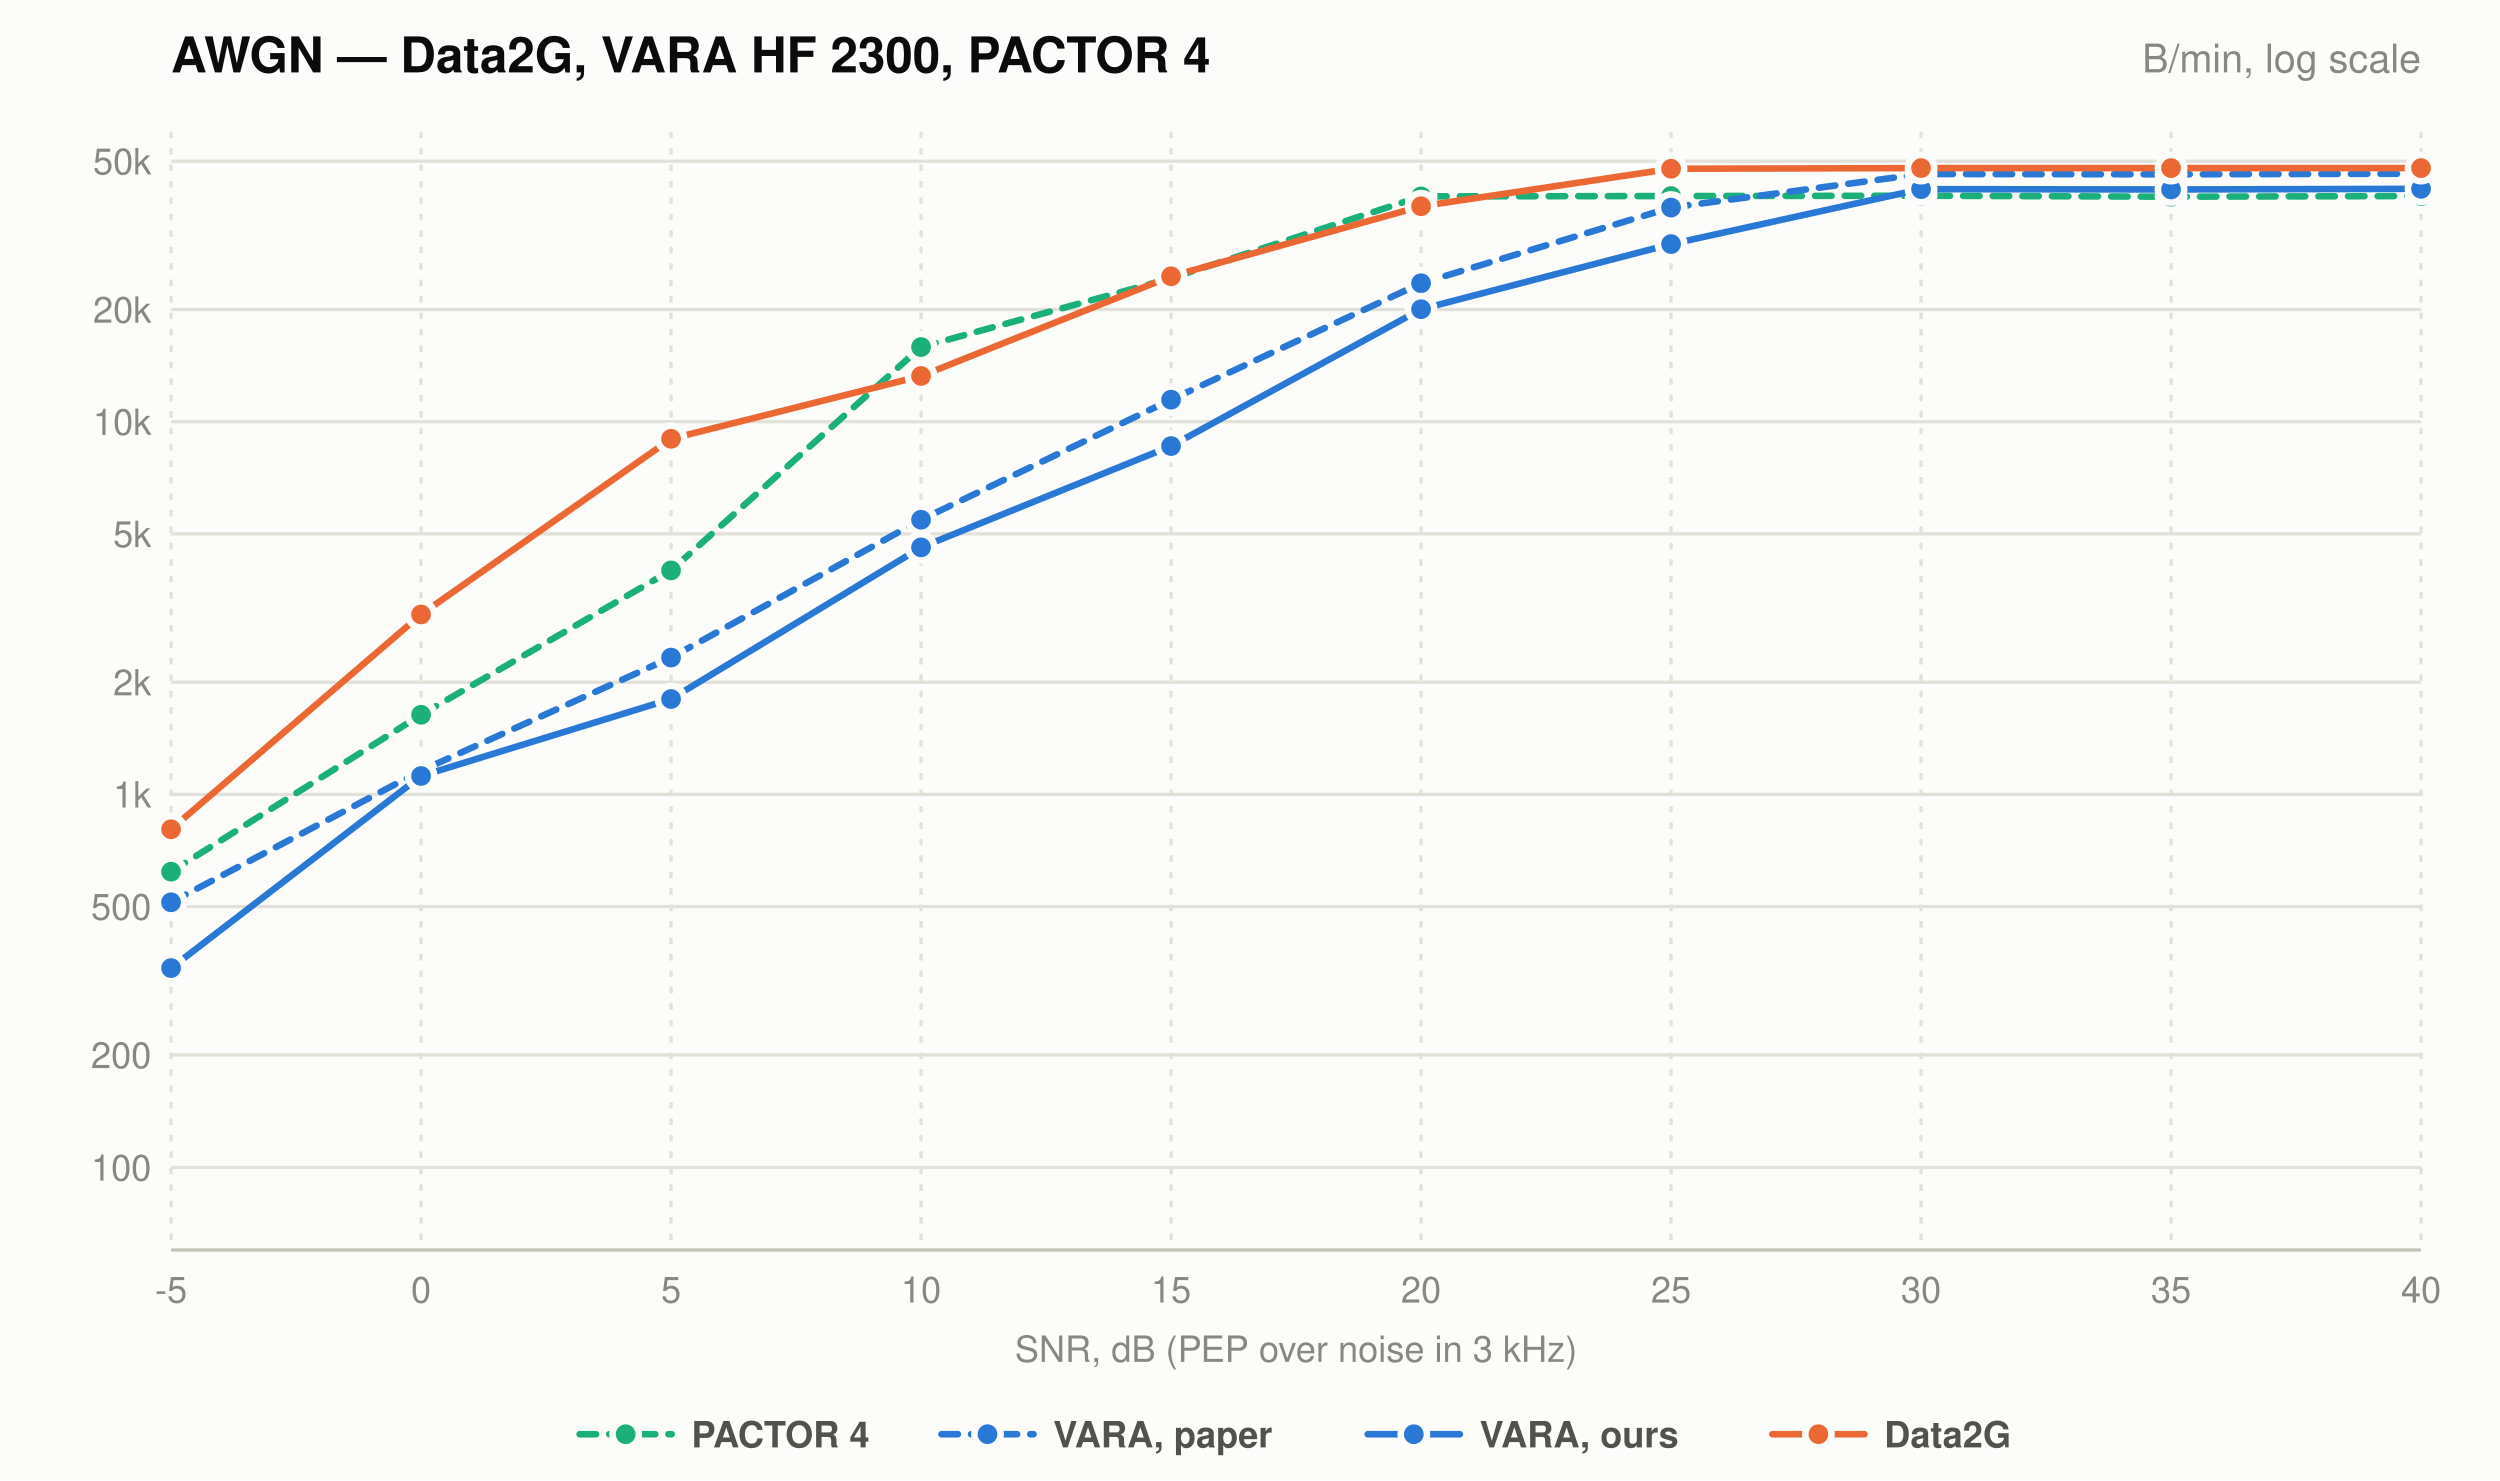
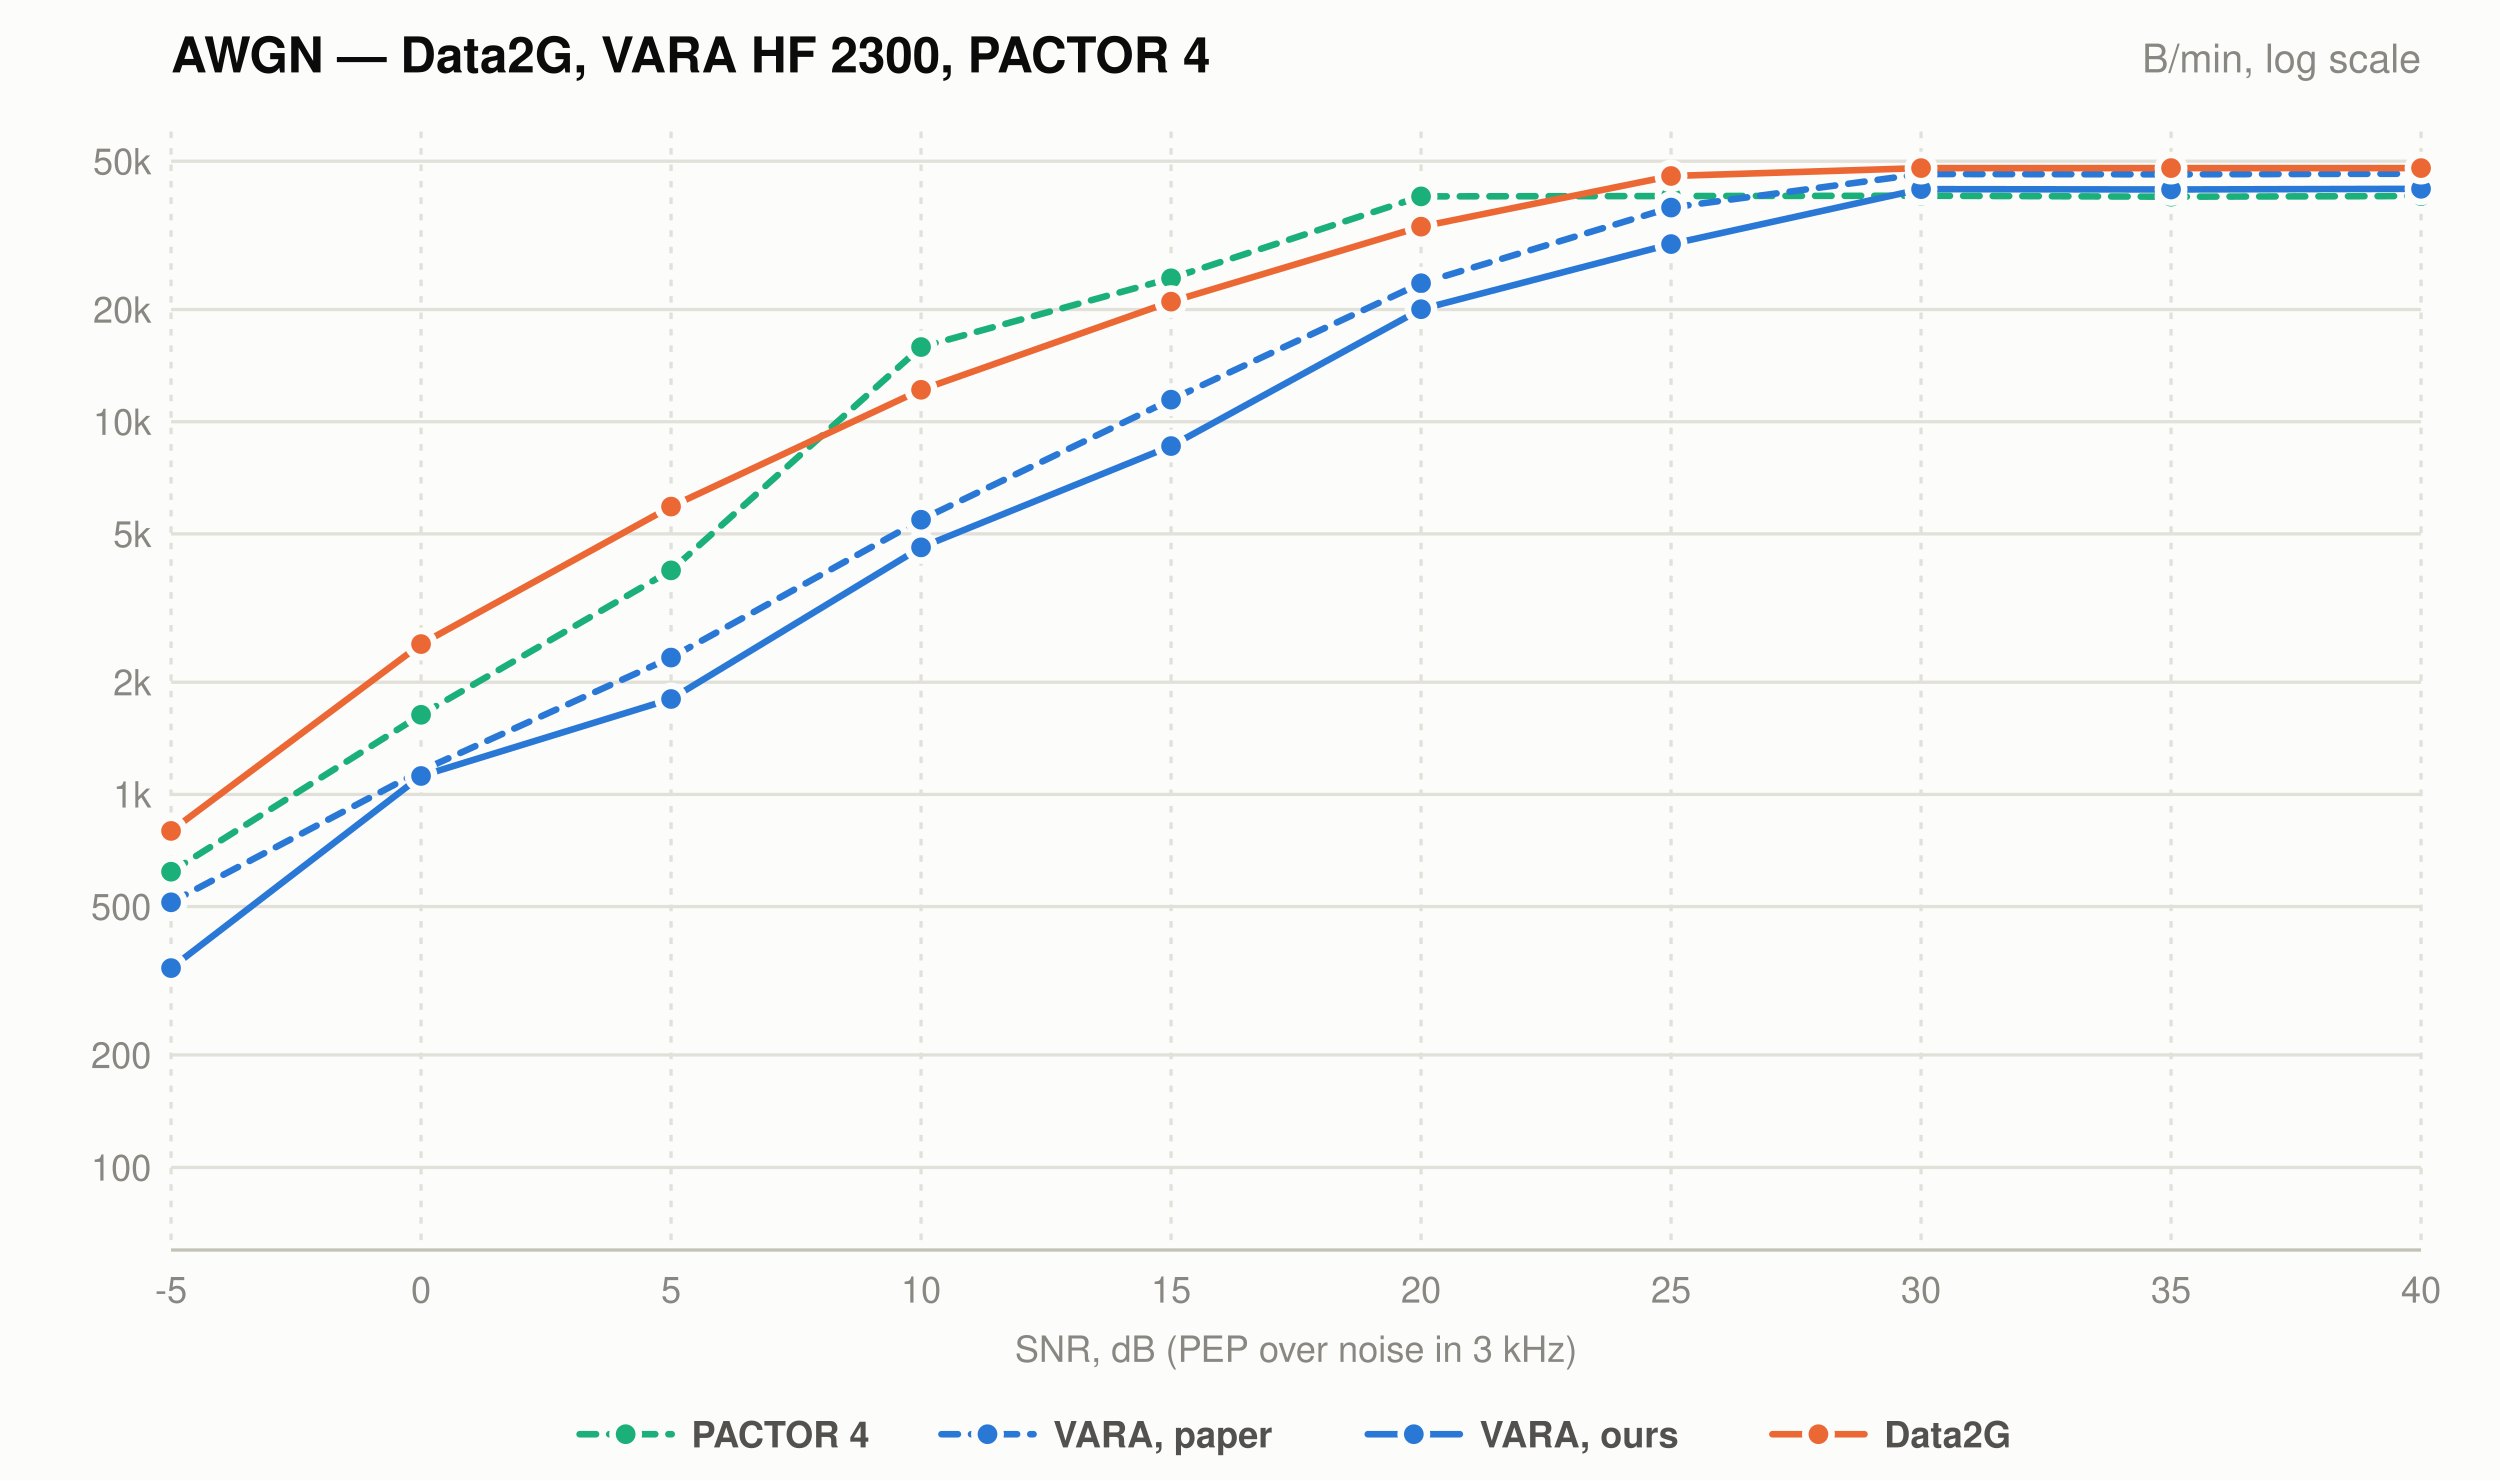
<svg xmlns="http://www.w3.org/2000/svg" viewBox="0 0 760 450" width="760" height="450" font-family="-apple-system, BlinkMacSystemFont, 'Segoe UI', Helvetica, Arial, sans-serif">
  <rect width="760" height="450" fill="#fcfcfb" />
  <text x="52" y="22" font-size="15" font-weight="600" fill="#0b0b0b">AWGN — Data2G, VARA HF 2300, PACTOR 4</text>
  <text x="736" y="22" font-size="12" fill="#898781" text-anchor="end">B/min, log scale</text>
  <line x1="52" x2="736" y1="354.9" y2="354.9" stroke="#e1e0d9" />
  <text x="46" y="358.9" font-size="11" fill="#898781" text-anchor="end">100</text>
  <line x1="52" x2="736" y1="320.7" y2="320.7" stroke="#e1e0d9" />
  <text x="46" y="324.7" font-size="11" fill="#898781" text-anchor="end">200</text>
  <line x1="52" x2="736" y1="275.6" y2="275.6" stroke="#e1e0d9" />
  <text x="46" y="279.6" font-size="11" fill="#898781" text-anchor="end">500</text>
  <line x1="52" x2="736" y1="241.5" y2="241.5" stroke="#e1e0d9" />
  <text x="46" y="245.5" font-size="11" fill="#898781" text-anchor="end">1k</text>
  <line x1="52" x2="736" y1="207.4" y2="207.4" stroke="#e1e0d9" />
  <text x="46" y="211.4" font-size="11" fill="#898781" text-anchor="end">2k</text>
  <line x1="52" x2="736" y1="162.3" y2="162.3" stroke="#e1e0d9" />
  <text x="46" y="166.3" font-size="11" fill="#898781" text-anchor="end">5k</text>
  <line x1="52" x2="736" y1="128.2" y2="128.2" stroke="#e1e0d9" />
  <text x="46" y="132.2" font-size="11" fill="#898781" text-anchor="end">10k</text>
  <line x1="52" x2="736" y1="94.1" y2="94.1" stroke="#e1e0d9" />
  <text x="46" y="98.1" font-size="11" fill="#898781" text-anchor="end">20k</text>
  <line x1="52" x2="736" y1="49.0" y2="49.0" stroke="#e1e0d9" />
  <text x="46" y="53.0" font-size="11" fill="#898781" text-anchor="end">50k</text>
  <line x1="52.0" x2="52.0" y1="40" y2="380" stroke="#e1e0d9" stroke-dasharray="2 3" />
  <text x="52.0" y="396" font-size="11" fill="#898781" text-anchor="middle">-5</text>
  <line x1="128.0" x2="128.0" y1="40" y2="380" stroke="#e1e0d9" stroke-dasharray="2 3" />
  <text x="128.0" y="396" font-size="11" fill="#898781" text-anchor="middle">0</text>
  <line x1="204.0" x2="204.0" y1="40" y2="380" stroke="#e1e0d9" stroke-dasharray="2 3" />
  <text x="204.0" y="396" font-size="11" fill="#898781" text-anchor="middle">5</text>
  <line x1="280.0" x2="280.0" y1="40" y2="380" stroke="#e1e0d9" stroke-dasharray="2 3" />
  <text x="280.0" y="396" font-size="11" fill="#898781" text-anchor="middle">10</text>
  <line x1="356.0" x2="356.0" y1="40" y2="380" stroke="#e1e0d9" stroke-dasharray="2 3" />
  <text x="356.0" y="396" font-size="11" fill="#898781" text-anchor="middle">15</text>
  <line x1="432.0" x2="432.0" y1="40" y2="380" stroke="#e1e0d9" stroke-dasharray="2 3" />
  <text x="432.0" y="396" font-size="11" fill="#898781" text-anchor="middle">20</text>
  <line x1="508.0" x2="508.0" y1="40" y2="380" stroke="#e1e0d9" stroke-dasharray="2 3" />
  <text x="508.0" y="396" font-size="11" fill="#898781" text-anchor="middle">25</text>
  <line x1="584.0" x2="584.0" y1="40" y2="380" stroke="#e1e0d9" stroke-dasharray="2 3" />
  <text x="584.0" y="396" font-size="11" fill="#898781" text-anchor="middle">30</text>
  <line x1="660.0" x2="660.0" y1="40" y2="380" stroke="#e1e0d9" stroke-dasharray="2 3" />
  <text x="660.0" y="396" font-size="11" fill="#898781" text-anchor="middle">35</text>
  <line x1="736.0" x2="736.0" y1="40" y2="380" stroke="#e1e0d9" stroke-dasharray="2 3" />
  <text x="736.0" y="396" font-size="11" fill="#898781" text-anchor="middle">40</text>
  <line x1="52" x2="736" y1="380" y2="380" stroke="#c3c2b7" />
  <text x="394.0" y="414" font-size="11" fill="#898781" text-anchor="middle">SNR, dB (PEP over noise in 3 kHz)</text>
  <path d="M52.0,265.0L128.0,217.3L204.0,173.4L280.0,105.5L356.0,84.6L432.0,59.7L508.0,59.6L584.0,59.5L660.0,59.8L736.0,59.6" fill="none" stroke="#1baf7a" stroke-width="2" stroke-linejoin="round" stroke-linecap="round" stroke-dasharray="5 4" />
  <circle cx="52.0" cy="265.0" r="4" fill="#1baf7a" stroke="#fcfcfb" stroke-width="2" />
  <circle cx="128.0" cy="217.3" r="4" fill="#1baf7a" stroke="#fcfcfb" stroke-width="2" />
  <circle cx="204.0" cy="173.4" r="4" fill="#1baf7a" stroke="#fcfcfb" stroke-width="2" />
  <circle cx="280.0" cy="105.5" r="4" fill="#1baf7a" stroke="#fcfcfb" stroke-width="2" />
  <circle cx="356.0" cy="84.6" r="4" fill="#1baf7a" stroke="#fcfcfb" stroke-width="2" />
  <circle cx="432.0" cy="59.7" r="4" fill="#1baf7a" stroke="#fcfcfb" stroke-width="2" />
  <circle cx="508.0" cy="59.6" r="4" fill="#1baf7a" stroke="#fcfcfb" stroke-width="2" />
  <circle cx="584.0" cy="59.5" r="4" fill="#1baf7a" stroke="#fcfcfb" stroke-width="2" />
  <circle cx="660.0" cy="59.8" r="4" fill="#1baf7a" stroke="#fcfcfb" stroke-width="2" />
  <circle cx="736.0" cy="59.6" r="4" fill="#1baf7a" stroke="#fcfcfb" stroke-width="2" />
  <path d="M52.0,274.3L128.0,234.3L204.0,199.9L280.0,158.0L356.0,121.5L432.0,86.1L508.0,63.1L584.0,52.9L660.0,53.0L736.0,52.8" fill="none" stroke="#2a78d6" stroke-width="2" stroke-linejoin="round" stroke-linecap="round" stroke-dasharray="5 4" />
  <circle cx="52.0" cy="274.3" r="4" fill="#2a78d6" stroke="#fcfcfb" stroke-width="2" />
  <circle cx="128.0" cy="234.3" r="4" fill="#2a78d6" stroke="#fcfcfb" stroke-width="2" />
  <circle cx="204.0" cy="199.9" r="4" fill="#2a78d6" stroke="#fcfcfb" stroke-width="2" />
  <circle cx="280.0" cy="158.0" r="4" fill="#2a78d6" stroke="#fcfcfb" stroke-width="2" />
  <circle cx="356.0" cy="121.5" r="4" fill="#2a78d6" stroke="#fcfcfb" stroke-width="2" />
  <circle cx="432.0" cy="86.1" r="4" fill="#2a78d6" stroke="#fcfcfb" stroke-width="2" />
  <circle cx="508.0" cy="63.1" r="4" fill="#2a78d6" stroke="#fcfcfb" stroke-width="2" />
  <circle cx="584.0" cy="52.9" r="4" fill="#2a78d6" stroke="#fcfcfb" stroke-width="2" />
  <circle cx="660.0" cy="53.0" r="4" fill="#2a78d6" stroke="#fcfcfb" stroke-width="2" />
  <circle cx="736.0" cy="52.8" r="4" fill="#2a78d6" stroke="#fcfcfb" stroke-width="2" />
  <path d="M52.0,294.3L128.0,235.9L204.0,212.5L280.0,166.4L356.0,135.6L432.0,94.0L508.0,74.2L584.0,57.5L660.0,57.6L736.0,57.4" fill="none" stroke="#2a78d6" stroke-width="2" stroke-linejoin="round" stroke-linecap="round" />
  <circle cx="52.0" cy="294.3" r="4" fill="#2a78d6" stroke="#fcfcfb" stroke-width="2" />
  <circle cx="128.0" cy="235.9" r="4" fill="#2a78d6" stroke="#fcfcfb" stroke-width="2" />
  <circle cx="204.0" cy="212.5" r="4" fill="#2a78d6" stroke="#fcfcfb" stroke-width="2" />
  <circle cx="280.0" cy="166.4" r="4" fill="#2a78d6" stroke="#fcfcfb" stroke-width="2" />
  <circle cx="356.0" cy="135.6" r="4" fill="#2a78d6" stroke="#fcfcfb" stroke-width="2" />
  <circle cx="432.0" cy="94.0" r="4" fill="#2a78d6" stroke="#fcfcfb" stroke-width="2" />
  <circle cx="508.0" cy="74.2" r="4" fill="#2a78d6" stroke="#fcfcfb" stroke-width="2" />
  <circle cx="584.0" cy="57.5" r="4" fill="#2a78d6" stroke="#fcfcfb" stroke-width="2" />
  <circle cx="660.0" cy="57.6" r="4" fill="#2a78d6" stroke="#fcfcfb" stroke-width="2" />
  <circle cx="736.0" cy="57.4" r="4" fill="#2a78d6" stroke="#fcfcfb" stroke-width="2" />
-   <path d="M52.0,252.1L128.0,186.8L204.0,133.4L280.0,114.3L356.0,84.0L432.0,62.7L508.0,51.3L584.0,51.1L660.0,51.1L736.0,51.1" fill="none" stroke="#eb6834" stroke-width="2" stroke-linejoin="round" stroke-linecap="round" />
-   <circle cx="52.0" cy="252.1" r="4" fill="#eb6834" stroke="#fcfcfb" stroke-width="2" />
-   <circle cx="128.0" cy="186.8" r="4" fill="#eb6834" stroke="#fcfcfb" stroke-width="2" />
-   <circle cx="204.0" cy="133.4" r="4" fill="#eb6834" stroke="#fcfcfb" stroke-width="2" />
-   <circle cx="280.0" cy="114.3" r="4" fill="#eb6834" stroke="#fcfcfb" stroke-width="2" />
-   <circle cx="356.0" cy="84.0" r="4" fill="#eb6834" stroke="#fcfcfb" stroke-width="2" />
-   <circle cx="432.0" cy="62.7" r="4" fill="#eb6834" stroke="#fcfcfb" stroke-width="2" />
-   <circle cx="508.0" cy="51.3" r="4" fill="#eb6834" stroke="#fcfcfb" stroke-width="2" />
+   <path d="M52.0,252.6L128.0,195.8L204.0,154.0L280.0,118.5L356.0,91.7L432.0,68.9L508.0,53.5L584.0,51.1L660.0,51.1L736.0,51.1" fill="none" stroke="#eb6834" stroke-width="2" stroke-linejoin="round" stroke-linecap="round" />
+   <circle cx="52.0" cy="252.6" r="4" fill="#eb6834" stroke="#fcfcfb" stroke-width="2" />
+   <circle cx="128.0" cy="195.8" r="4" fill="#eb6834" stroke="#fcfcfb" stroke-width="2" />
+   <circle cx="204.0" cy="154.0" r="4" fill="#eb6834" stroke="#fcfcfb" stroke-width="2" />
+   <circle cx="280.0" cy="118.5" r="4" fill="#eb6834" stroke="#fcfcfb" stroke-width="2" />
+   <circle cx="356.0" cy="91.7" r="4" fill="#eb6834" stroke="#fcfcfb" stroke-width="2" />
+   <circle cx="432.0" cy="68.9" r="4" fill="#eb6834" stroke="#fcfcfb" stroke-width="2" />
+   <circle cx="508.0" cy="53.5" r="4" fill="#eb6834" stroke="#fcfcfb" stroke-width="2" />
  <circle cx="584.0" cy="51.1" r="4" fill="#eb6834" stroke="#fcfcfb" stroke-width="2" />
  <circle cx="660.0" cy="51.1" r="4" fill="#eb6834" stroke="#fcfcfb" stroke-width="2" />
  <circle cx="736.0" cy="51.1" r="4" fill="#eb6834" stroke="#fcfcfb" stroke-width="2" />
  <line x1="176.2" x2="204.2" y1="436" y2="436" stroke="#1baf7a" stroke-width="2" stroke-linecap="round" stroke-dasharray="5 4" />
  <circle cx="190.2" cy="436" r="4" fill="#1baf7a" stroke="#fcfcfb" stroke-width="2" />
  <text x="210.2" y="440" font-size="11" font-weight="600" fill="#52514e">PACTOR 4</text>
  <line x1="286.2" x2="314.2" y1="436" y2="436" stroke="#2a78d6" stroke-width="2" stroke-linecap="round" stroke-dasharray="5 4" />
  <circle cx="300.2" cy="436" r="4" fill="#2a78d6" stroke="#fcfcfb" stroke-width="2" />
  <text x="320.2" y="440" font-size="11" font-weight="600" fill="#52514e">VARA, paper</text>
  <line x1="415.8" x2="443.8" y1="436" y2="436" stroke="#2a78d6" stroke-width="2" stroke-linecap="round" />
  <circle cx="429.8" cy="436" r="4" fill="#2a78d6" stroke="#fcfcfb" stroke-width="2" />
  <text x="449.8" y="440" font-size="11" font-weight="600" fill="#52514e">VARA, ours</text>
  <line x1="538.8" x2="566.8" y1="436" y2="436" stroke="#eb6834" stroke-width="2" stroke-linecap="round" />
  <circle cx="552.8" cy="436" r="4" fill="#eb6834" stroke="#fcfcfb" stroke-width="2" />
  <text x="572.8" y="440" font-size="11" font-weight="600" fill="#52514e">Data2G</text>
</svg>
